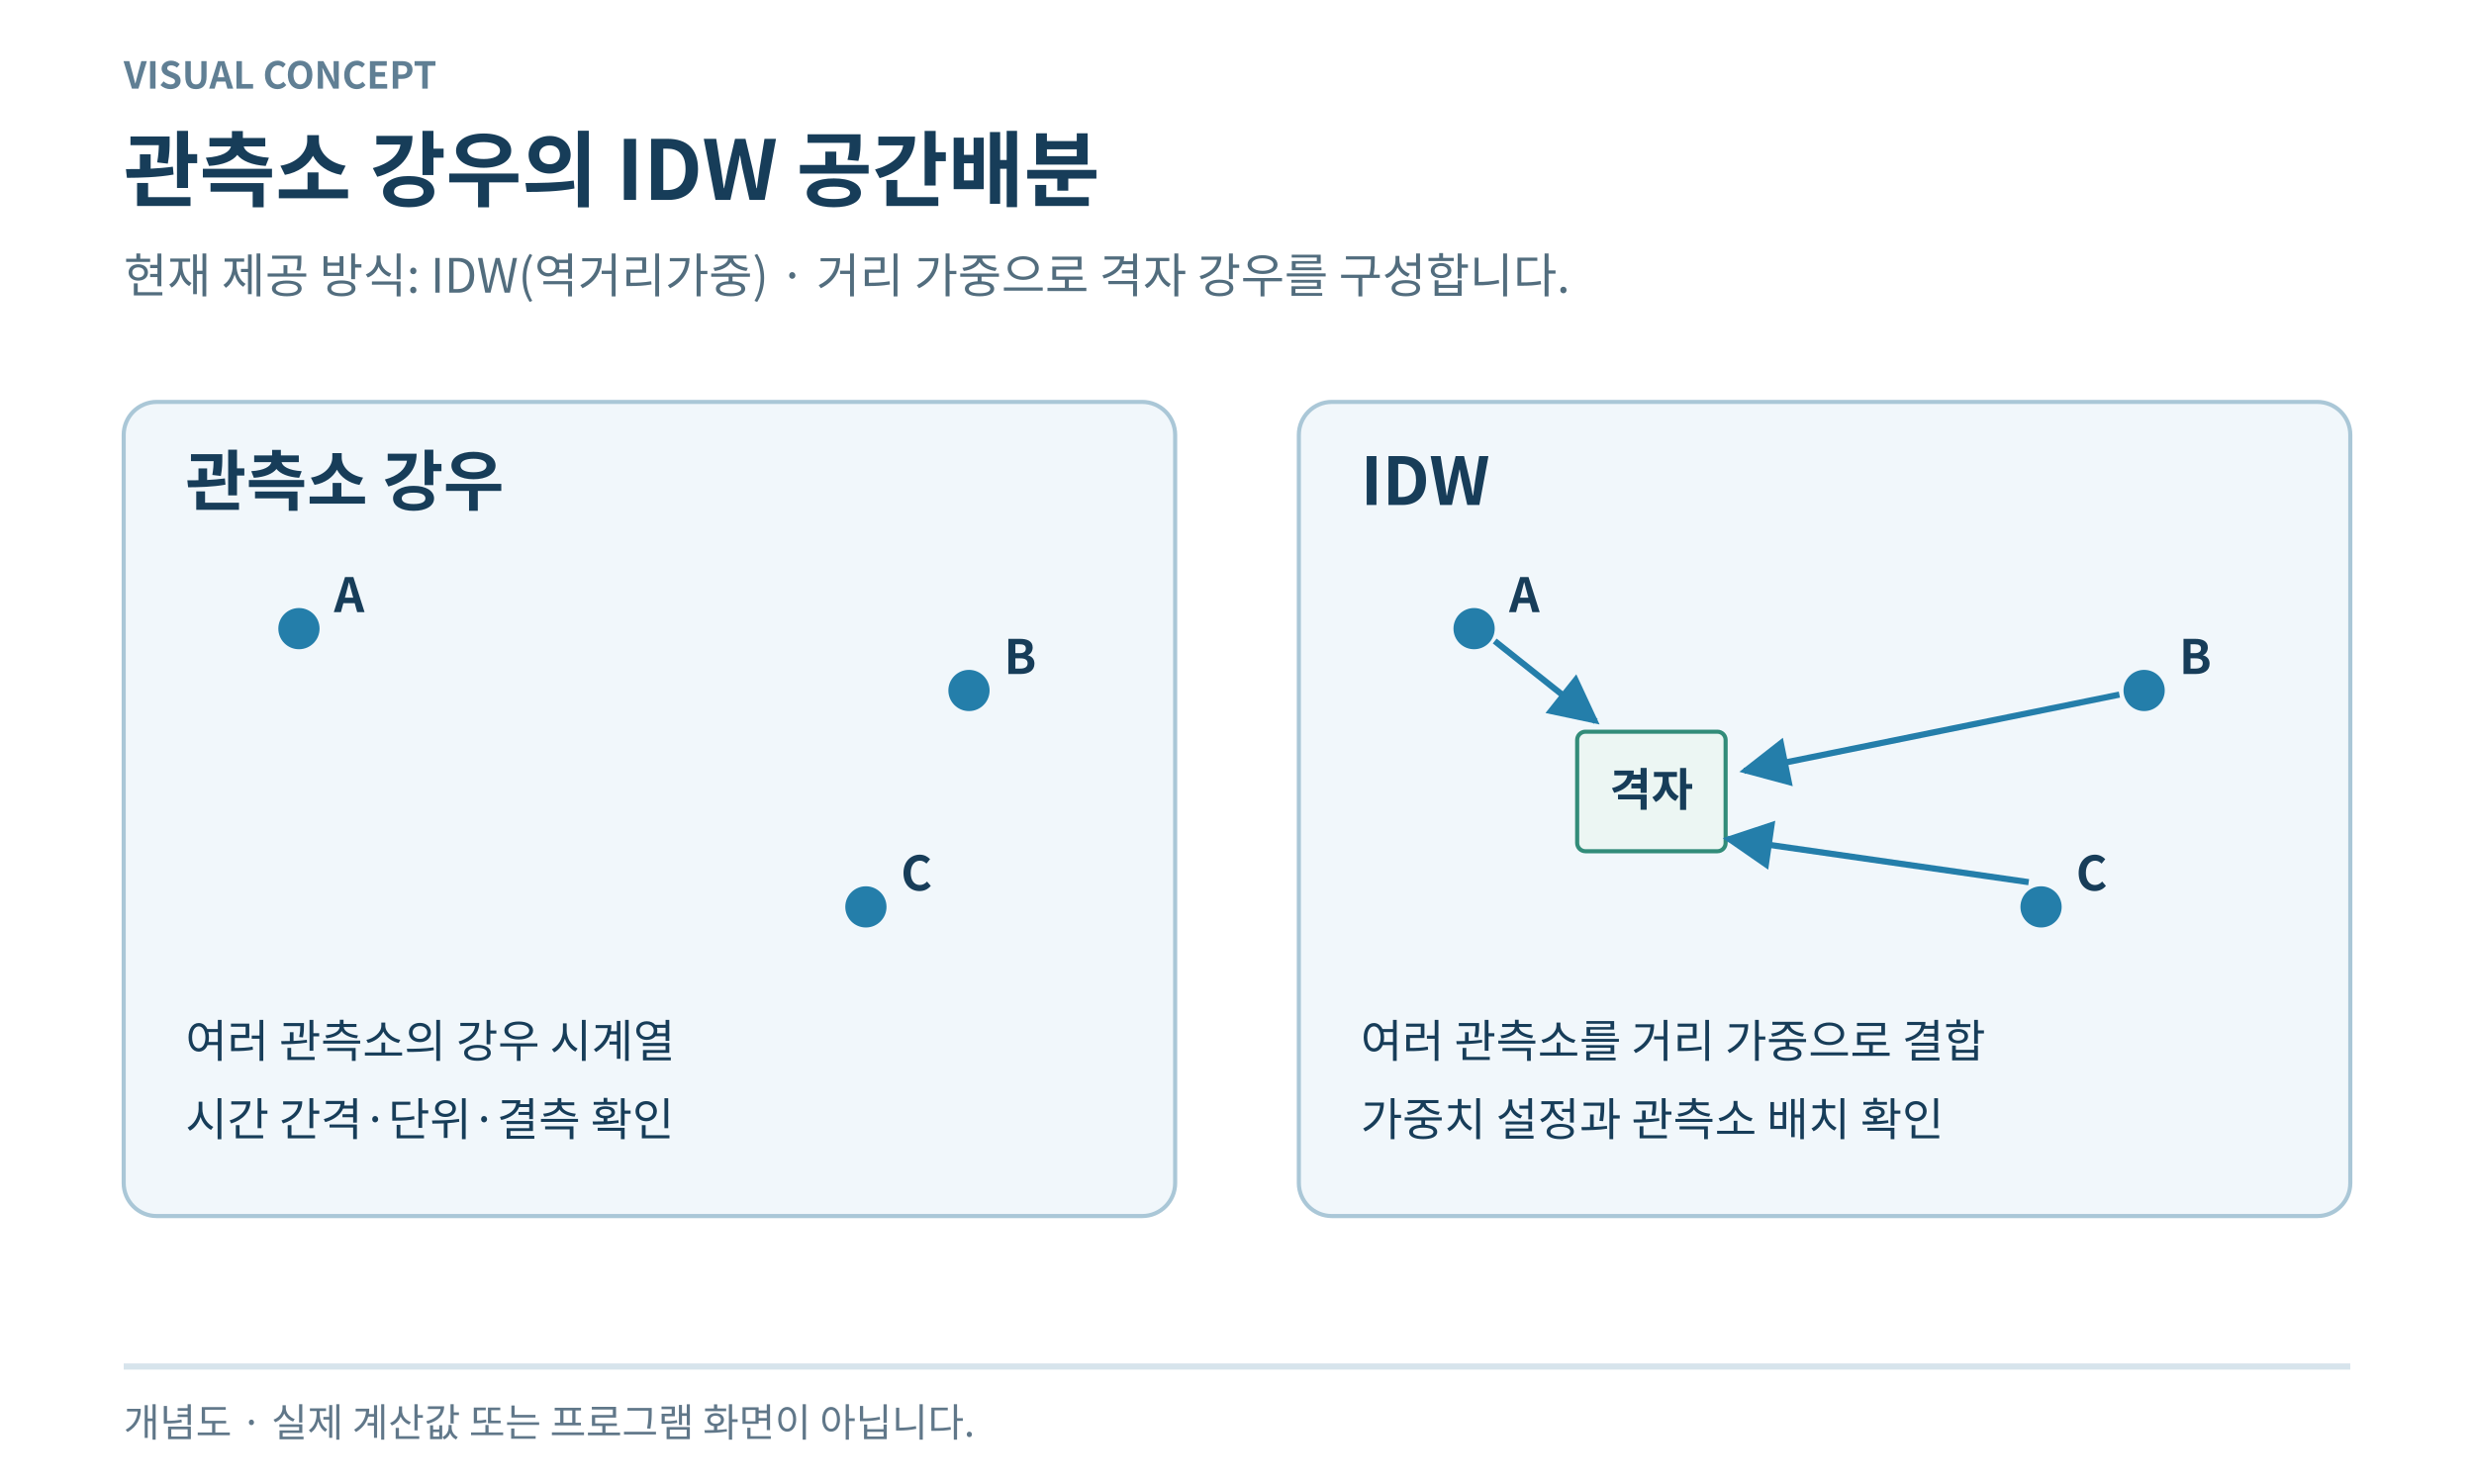
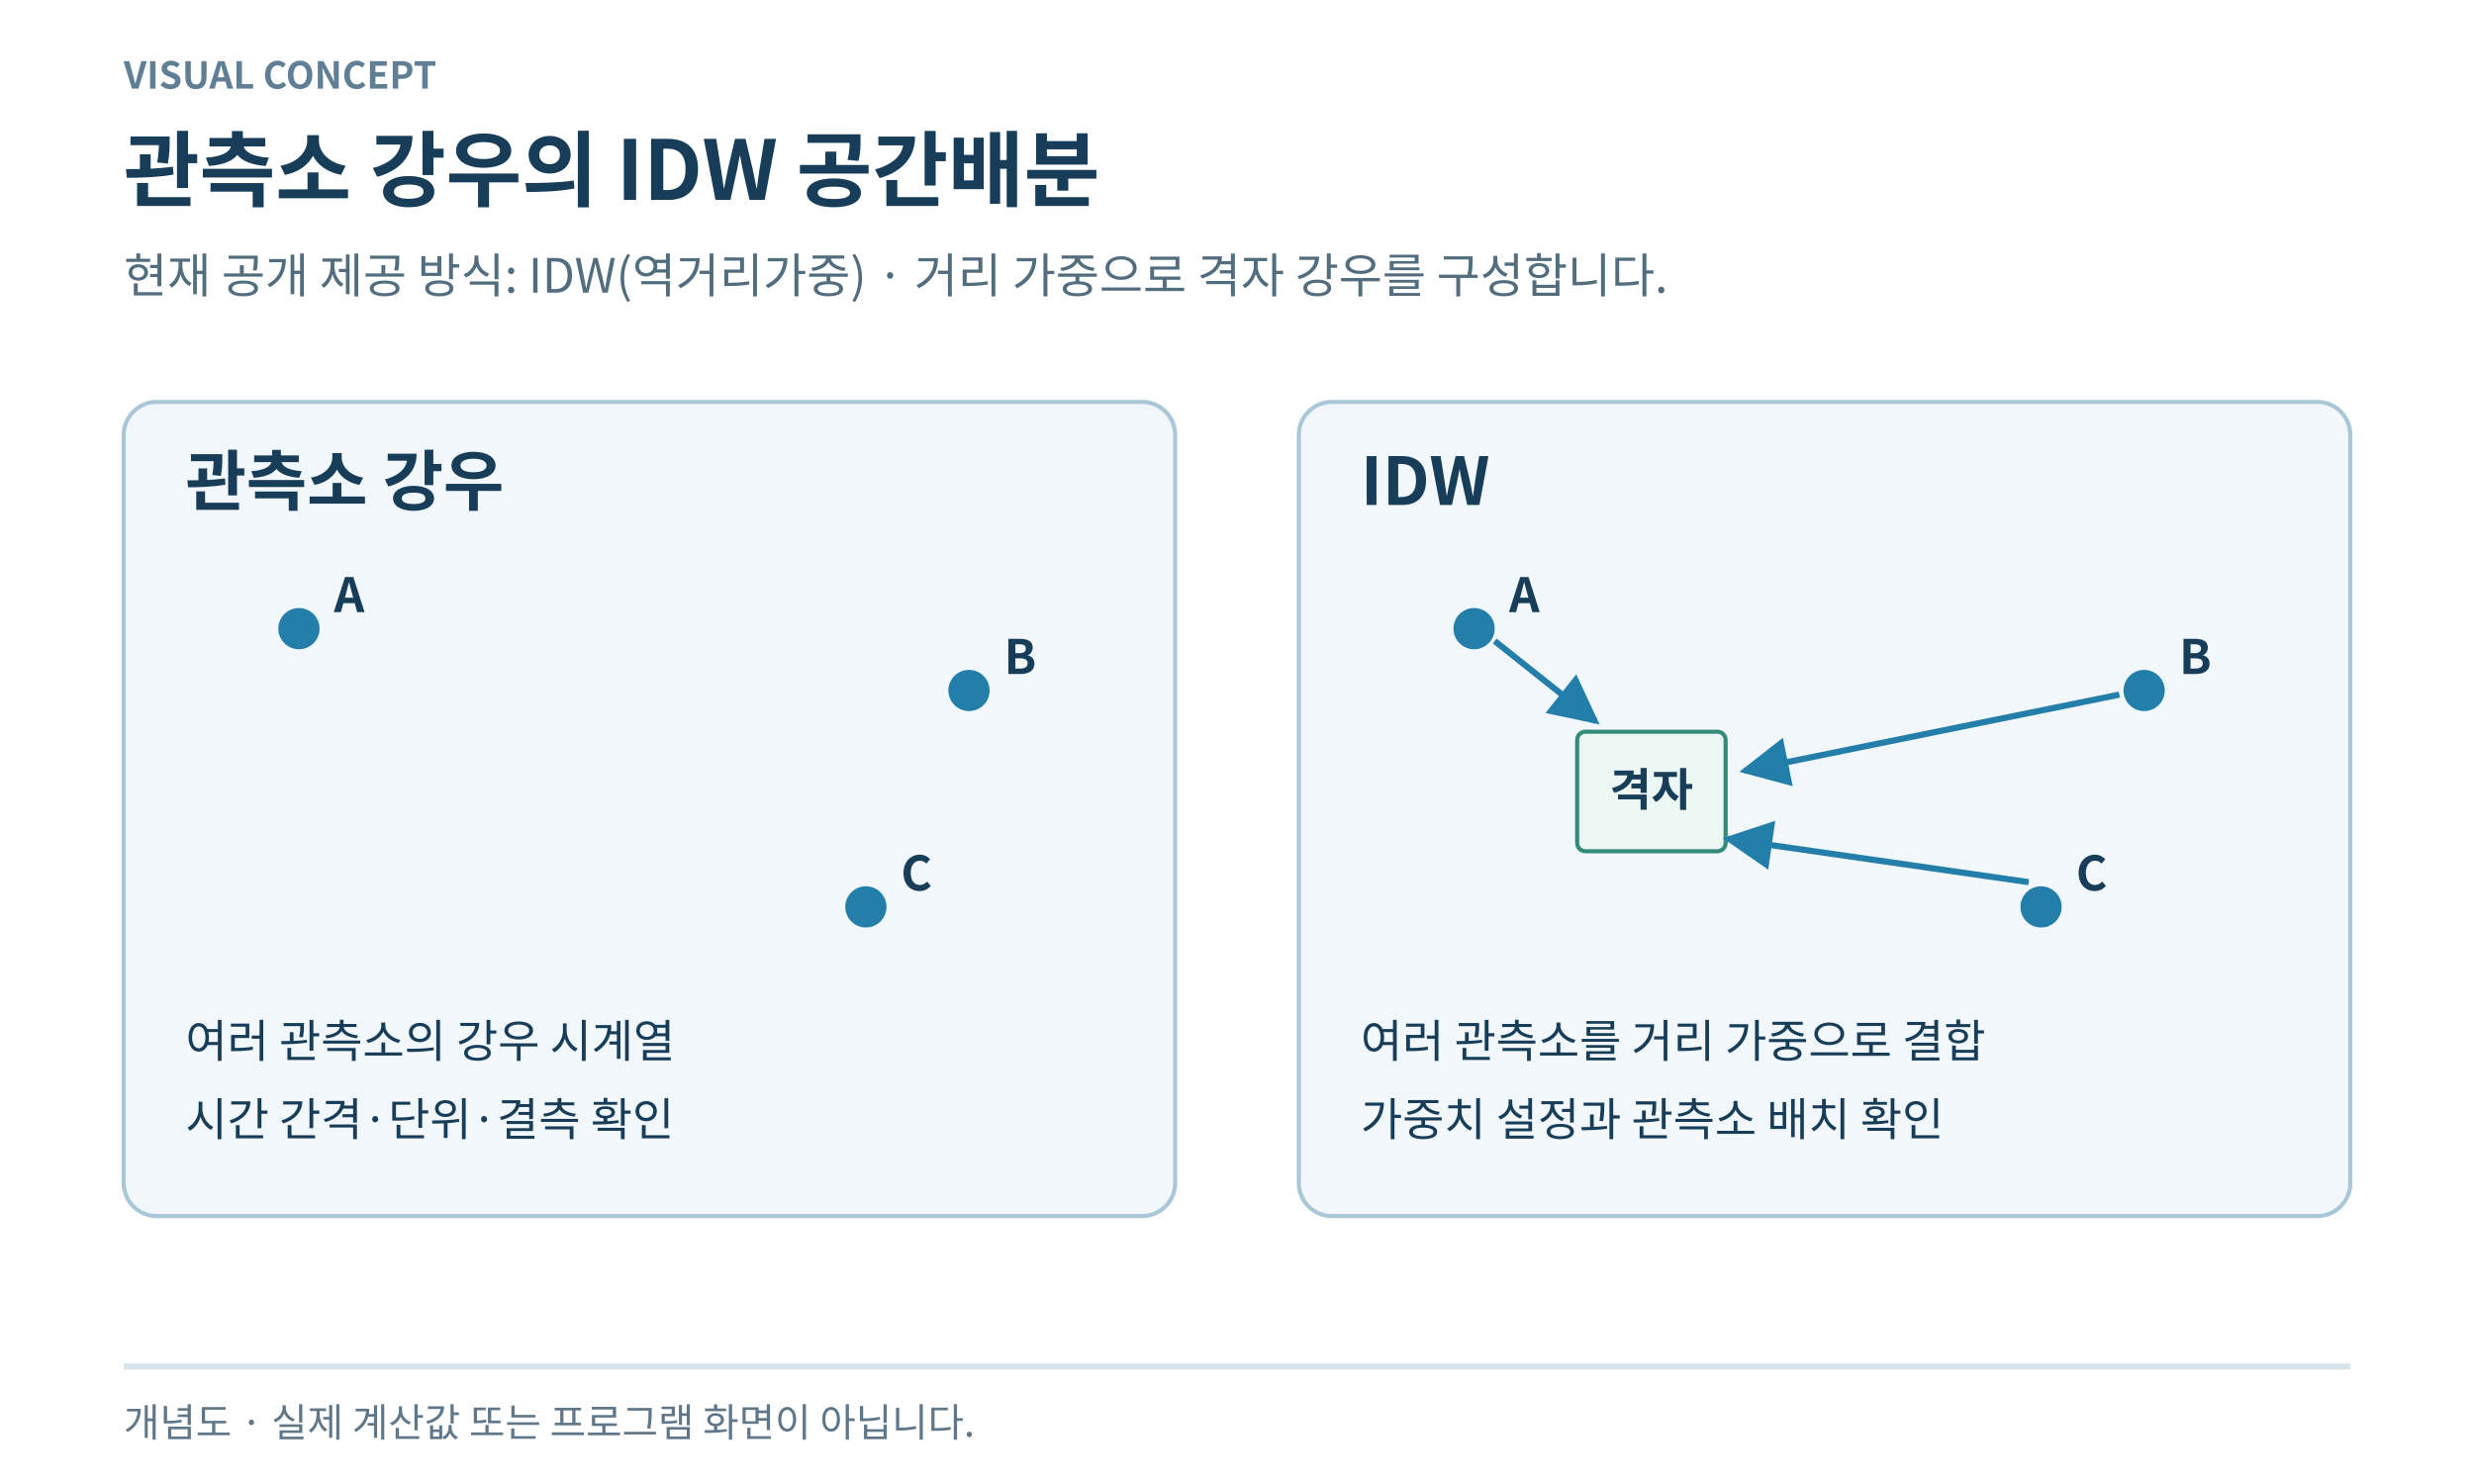
<svg xmlns="http://www.w3.org/2000/svg" width="1200" height="720" viewBox="0 0 1200 720" role="img" aria-labelledby="title desc">
  <defs>
    <marker id="arrow" viewBox="0 0 10 10" refX="9" refY="5" markerWidth="8" markerHeight="8" orient="auto-start-reverse">
      <path d="M0 0 10 5 0 10Z" fill="#247eaa" />
    </marker>
    <pattern id="missing" width="12" height="12" patternUnits="userSpaceOnUse">
      <path d="M-3 3 3-3 M0 12 12 0 M9 15 15 9" stroke="#b2bdc5" stroke-width="2" />
    </pattern>
  </defs>
  <rect width="1200" height="720" fill="#fff" />
  <g font-family="Noto Sans CJK KR,Noto Sans KR,Malgun Gothic,Arial,sans-serif">
    <text x="60" y="43" font-size="18" font-weight="600" text-anchor="start" fill="#607f94">VISUAL CONCEPT</text>
    <text x="60" y="97" font-size="40" font-weight="700" text-anchor="start" fill="#173d59">관측소 강우의 IDW 공간배분</text>
-     <text x="60" y="142" font-size="23" font-weight="400" text-anchor="start" fill="#526d7e">현재 제공 방식: IDW(역거리가중) · 거리 가중으로 격자 강우를 구성합니다.</text>
+     <text x="60" y="142" font-size="23" font-weight="400" text-anchor="start" fill="#526d7e">현재 공개 제공 방식: IDW(역거리가중) · 거리 가중으로 격자 강우를 구성합니다.</text>
    <rect x="60" y="195" width="510" height="395" rx="16" fill="#f1f7fb" stroke="#aac7d7" stroke-width="2" />
    <rect x="630" y="195" width="510" height="395" rx="16" fill="#f1f7fb" stroke="#aac7d7" stroke-width="2" />
    <text x="90" y="245" font-size="32" font-weight="700" text-anchor="start" fill="#173d59">관측소 강우</text>
    <circle cx="145" cy="305" r="10" fill="#247eaa" />
    <text x="162" y="297" font-size="23" font-weight="700" text-anchor="start" fill="#173d59">A</text>
    <circle cx="470" cy="335" r="10" fill="#247eaa" />
    <text x="487" y="327" font-size="23" font-weight="700" text-anchor="start" fill="#173d59">B</text>
    <circle cx="420" cy="440" r="10" fill="#247eaa" />
    <text x="437" y="432" font-size="23" font-weight="700" text-anchor="start" fill="#173d59">C</text>
+     <text x="90" y="513" font-size="22" font-weight="400" text-anchor="start" fill="#173d59">여러 관측소의 강우 시계열</text>
+     <text x="90" y="551" font-size="22" font-weight="400" text-anchor="start" fill="#173d59">시간 간격·단위·결측 확인</text>
    <text x="660" y="245" font-size="32" font-weight="700" text-anchor="start" fill="#173d59">IDW</text>
    <circle cx="715" cy="305" r="10" fill="#247eaa" />
    <text x="732" y="297" font-size="23" font-weight="700" text-anchor="start" fill="#173d59">A</text>
    <circle cx="1040" cy="335" r="10" fill="#247eaa" />
    <text x="1057" y="327" font-size="23" font-weight="700" text-anchor="start" fill="#173d59">B</text>
    <circle cx="990" cy="440" r="10" fill="#247eaa" />
    <text x="1007" y="432" font-size="23" font-weight="700" text-anchor="start" fill="#173d59">C</text>
    <rect x="765" y="355" width="72" height="58" rx="4" fill="#ecf6f3" stroke="#328c79" stroke-width="2" />
    <text x="801" y="391" font-size="22" font-weight="700" text-anchor="middle" fill="#173d59">격자</text>
    <line x1="725" y1="311" x2="774" y2="350" stroke="#247eaa" stroke-width="3" marker-end="url(#arrow)" />
    <line x1="1028" y1="337" x2="846" y2="374" stroke="#247eaa" stroke-width="3" marker-end="url(#arrow)" />
    <line x1="984" y1="428" x2="838" y2="407" stroke="#247eaa" stroke-width="3" marker-end="url(#arrow)" />
-     <text x="90" y="513" font-size="22" font-weight="400" text-anchor="start" fill="#173d59">여러 관측소의 강우 시계열</text>
-     <text x="90" y="551" font-size="22" font-weight="400" text-anchor="start" fill="#173d59">시간 간격·단위·결측 확인</text>
    <text x="660" y="513" font-size="22" font-weight="400" text-anchor="start" fill="#173d59">여러 관측소를 거리 가중으로 결합</text>
    <text x="660" y="551" font-size="22" font-weight="400" text-anchor="start" fill="#173d59">가중치 설정과 관측소 배치 확인</text>
    <line x1="60" y1="663" x2="1140" y2="663" stroke="#d7e4ec" stroke-width="3" />
    <text x="60" y="697" font-size="19" font-weight="400" text-anchor="start" fill="#607789">개념도 · 실제 계산값 또는 프로그램 화면이 아닙니다.</text>
  </g>
</svg>
